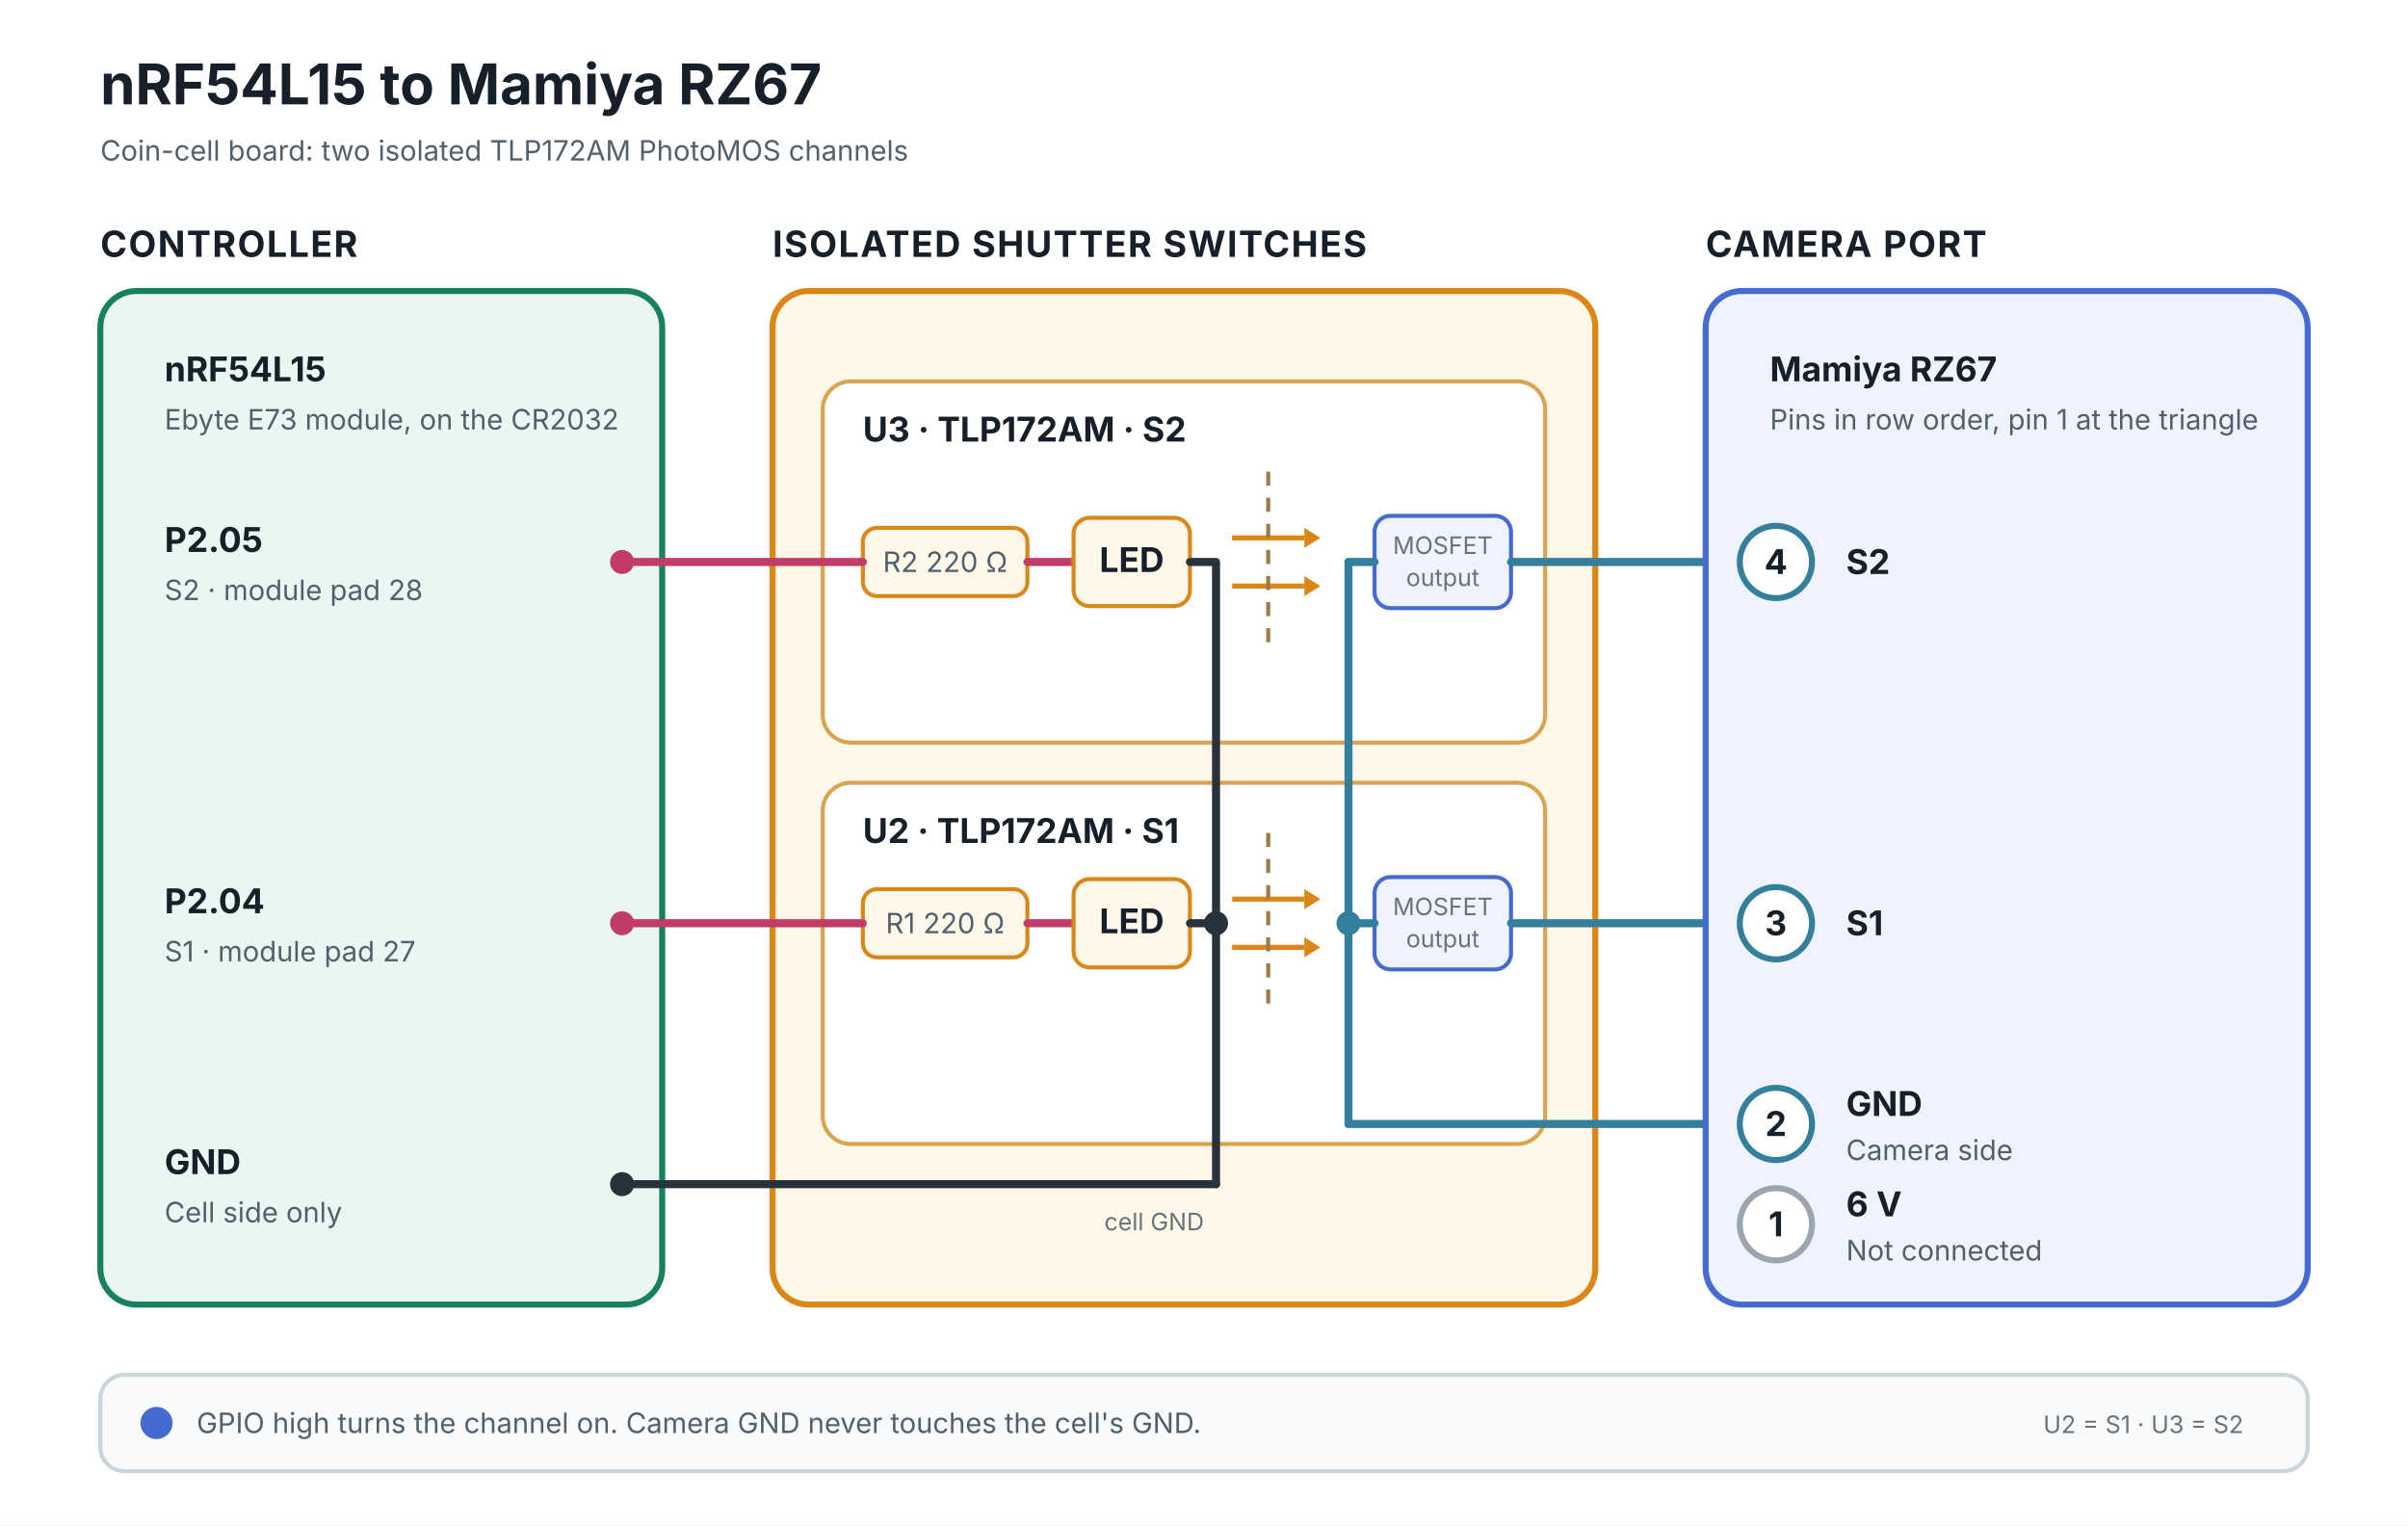
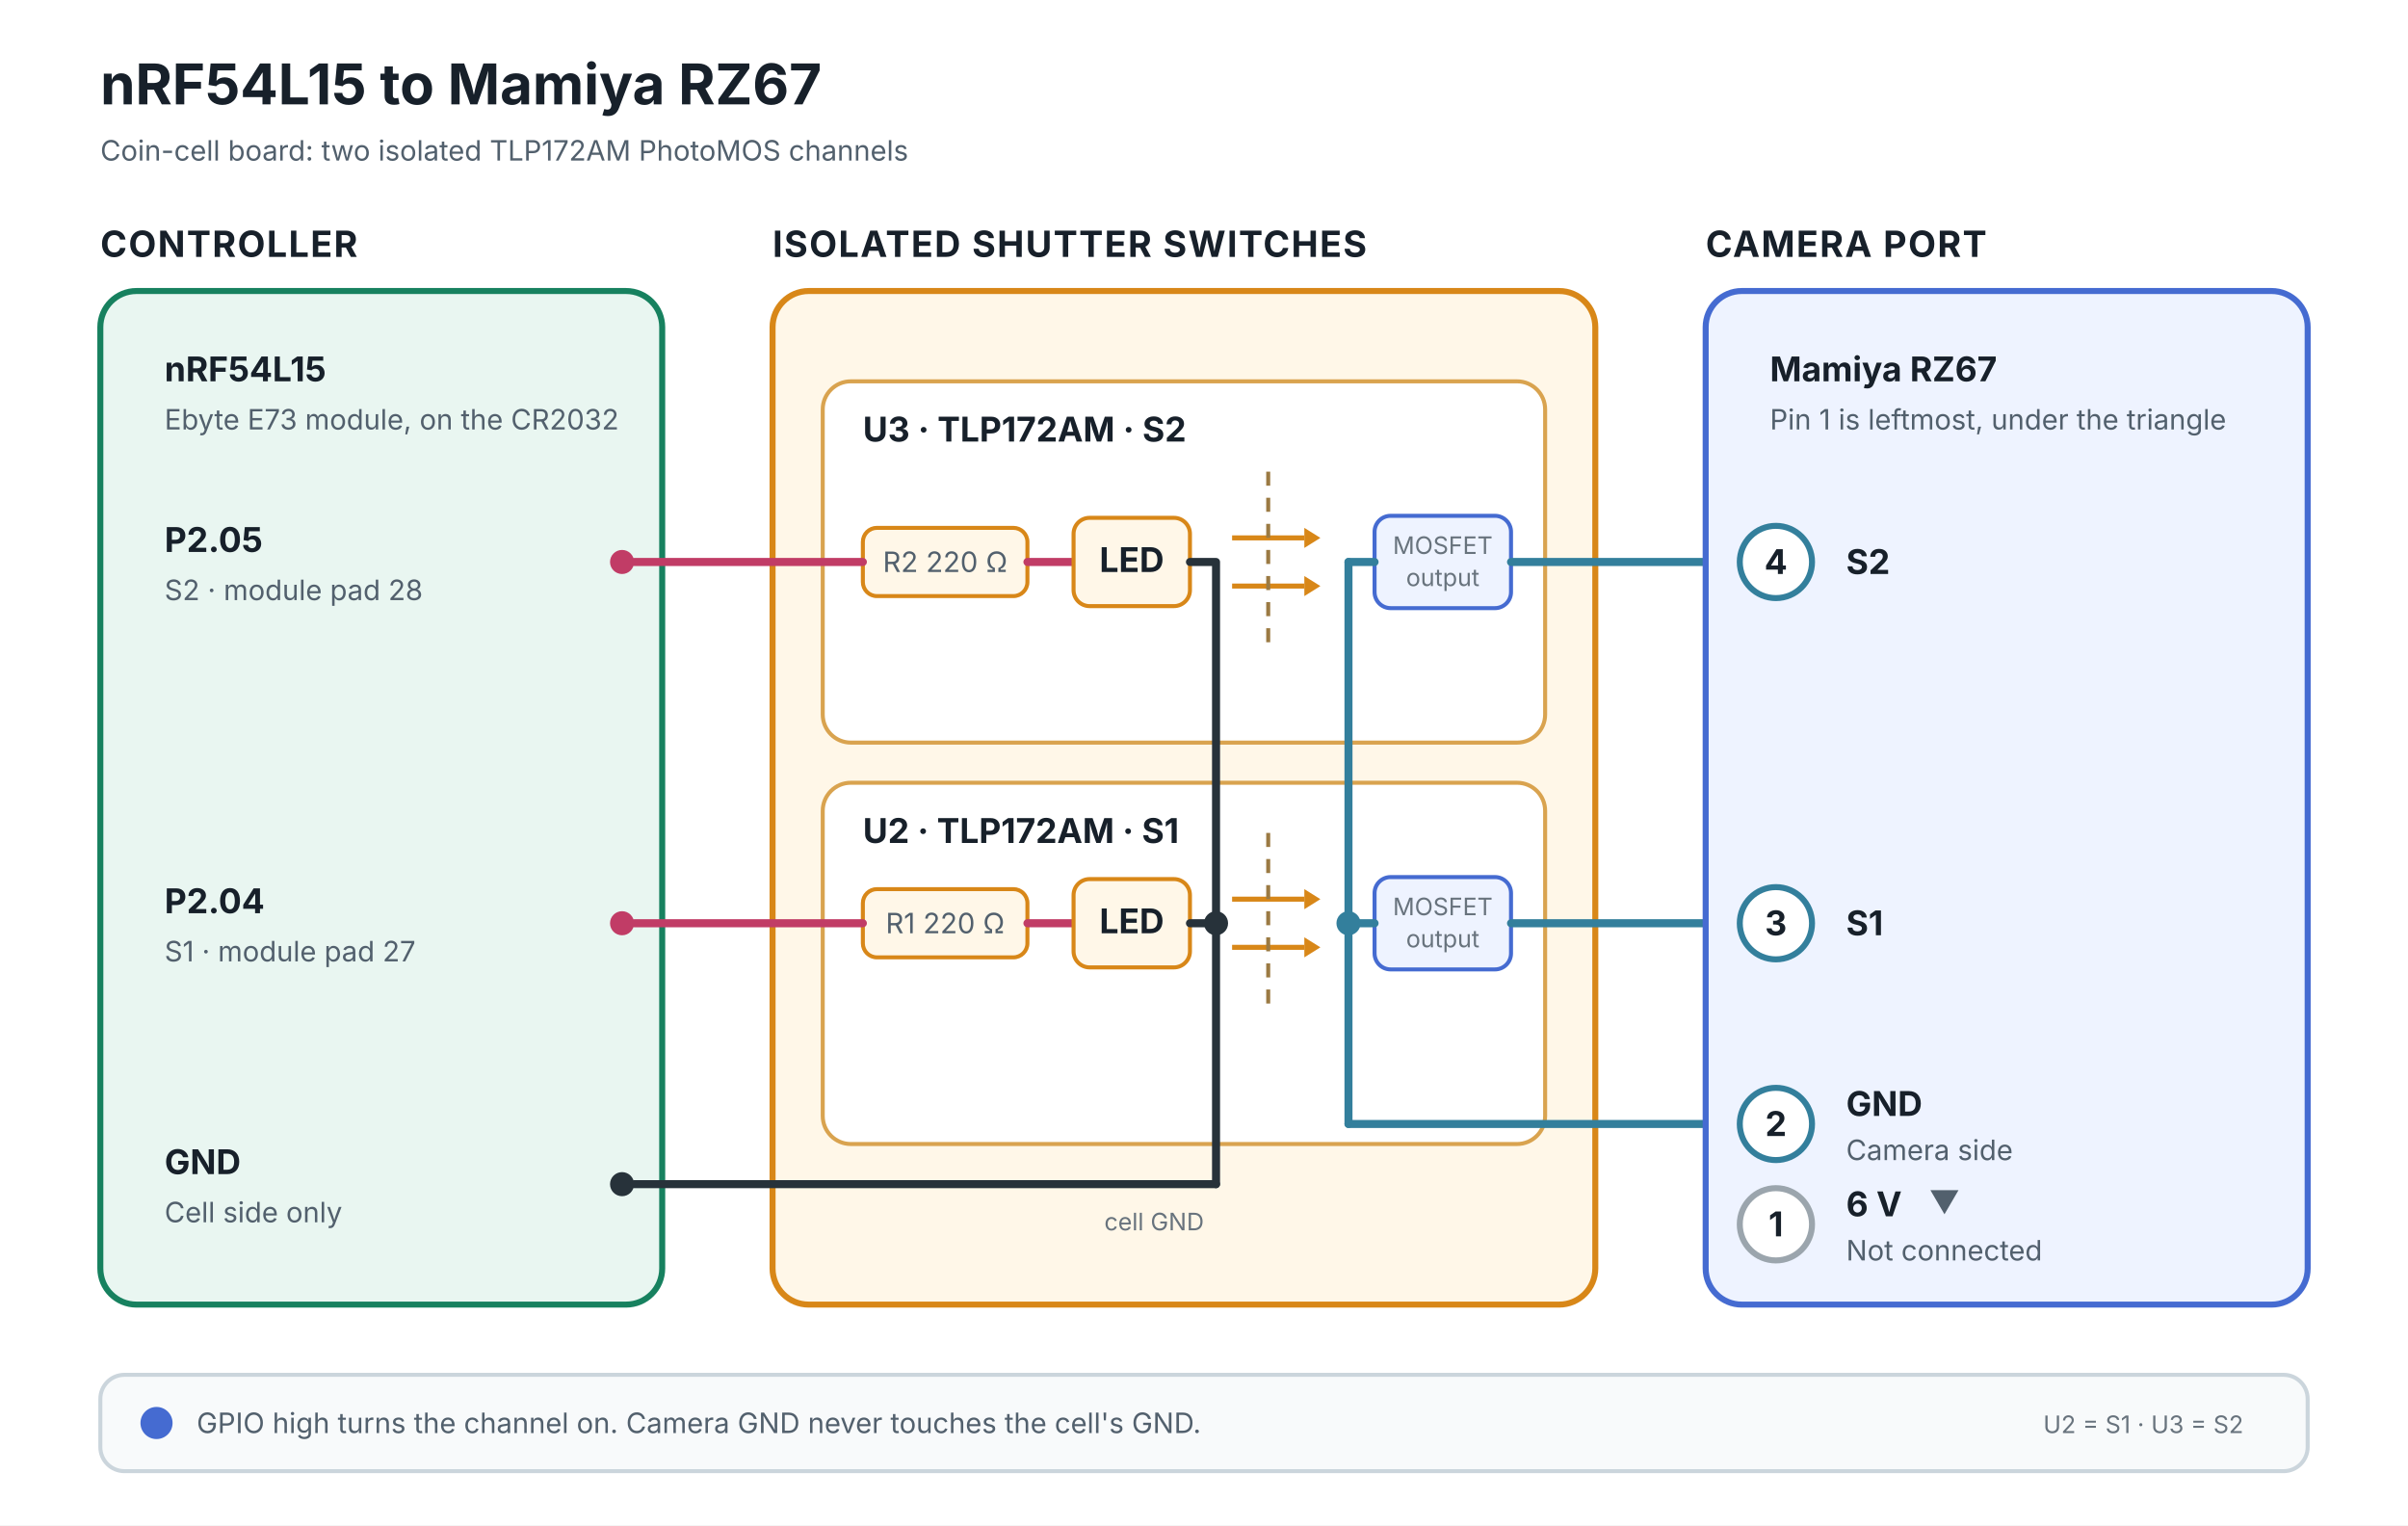
<svg xmlns="http://www.w3.org/2000/svg" width="1200" height="760" viewBox="0 0 1200 760" role="img" aria-labelledby="title description">
  <defs>
    <style>
      text { font-family: Inter, ui-sans-serif, system-ui, -apple-system, BlinkMacSystemFont, "Segoe UI", sans-serif; fill: #17202a; }
      .title { font-size: 28px; font-weight: 700; }
      .section { font-size: 18px; font-weight: 700; letter-spacing: .04em; }
      .label { font-size: 17px; font-weight: 650; }
      .small { font-size: 14px; fill: #52606d; }
      .tiny { font-size: 12px; fill: #68737d; }
      .board { fill: #e9f6f1; stroke: #17815f; stroke-width: 3; }
      .photo { fill: #fff7e8; stroke: #d88718; stroke-width: 3; }
      .camera { fill: #eef3ff; stroke: #456bd1; stroke-width: 3; }
      .channel { fill: #fff; stroke: #d9a34f; stroke-width: 2; }
      .drv { fill: none; stroke: #c13c66; stroke-width: 4; stroke-linecap: round; stroke-linejoin: round; }
      .gnd { fill: none; stroke: #27323a; stroke-width: 4; stroke-linecap: round; stroke-linejoin: round; }
      .out { fill: none; stroke: #337f9c; stroke-width: 4; stroke-linecap: round; stroke-linejoin: round; }
      .ray { stroke: #d88718; stroke-width: 2.5; }
      .iso { stroke: #9b7a43; stroke-width: 2; stroke-dasharray: 7 6; }
    </style>
  </defs>
  <rect width="1200" height="760" fill="#fff" />
  <text x="50" y="52" class="title">nRF54L15 to Mamiya RZ67</text>
  <text x="50" y="80" class="small">Coin-cell board: two isolated TLP172AM PhotoMOS channels</text>
  <text x="50" y="128" class="section">CONTROLLER</text>
  <rect x="50" y="145" width="280" height="505" rx="18" class="board" />
  <text x="82" y="190" class="label">nRF54L15</text>
  <text x="82" y="214" class="small">Ebyte E73 module, on the CR2032</text>
  <circle cx="310" cy="280" r="6" fill="#c13c66" />
  <text x="82" y="275" class="label">P2.05</text>
  <text x="82" y="299" class="small">S2 · module pad 28</text>
  <circle cx="310" cy="460" r="6" fill="#c13c66" />
  <text x="82" y="455" class="label">P2.04</text>
  <text x="82" y="479" class="small">S1 · module pad 27</text>
  <circle cx="310" cy="590" r="6" fill="#27323a" />
  <text x="82" y="585" class="label">GND</text>
  <text x="82" y="609" class="small">Cell side only</text>
  <text x="385" y="128" class="section">ISOLATED SHUTTER SWITCHES</text>
  <rect x="385" y="145" width="410" height="505" rx="18" class="photo" />
  <rect x="410" y="190" width="360" height="180" rx="14" class="channel" />
  <rect x="410" y="390" width="360" height="180" rx="14" class="channel" />
  <text x="430" y="220" class="label">U3 · TLP172AM · S2</text>
  <rect x="430" y="263" width="82" height="34" rx="7" fill="#fff7e8" stroke="#d88718" stroke-width="2" />
  <text x="471" y="285" text-anchor="middle" class="small">R2 220 Ω</text>
  <line x1="316" y1="280" x2="430" y2="280" class="drv" />
  <line x1="512" y1="280" x2="535" y2="280" class="drv" />
  <rect x="535" y="258" width="58" height="44" rx="8" fill="#fff7e8" stroke="#d88718" stroke-width="2" />
  <text x="564" y="285" text-anchor="middle" class="label">LED</text>
  <polyline points="593,280 606,280 606,590" class="gnd" />
  <line x1="614" y1="268" x2="650" y2="268" class="ray" />
  <polygon points="658,268 650,263 650,273" fill="#d88718" />
  <line x1="614" y1="292" x2="650" y2="292" class="ray" />
  <polygon points="658,292 650,287 650,297" fill="#d88718" />
  <line x1="632" y1="235" x2="632" y2="325" class="iso" />
  <rect x="685" y="257" width="68" height="46" rx="8" fill="#eef3ff" stroke="#456bd1" stroke-width="2" />
  <text x="719" y="276" text-anchor="middle" class="tiny">MOSFET</text>
  <text x="719" y="292" text-anchor="middle" class="tiny">output</text>
  <line x1="672" y1="280" x2="685" y2="280" class="out" />
  <line x1="753" y1="280" x2="867" y2="280" class="out" />
  <line x1="672" y1="280" x2="672" y2="560" class="out" />
  <text x="430" y="420" class="label">U2 · TLP172AM · S1</text>
  <rect x="430" y="443" width="82" height="34" rx="7" fill="#fff7e8" stroke="#d88718" stroke-width="2" />
  <text x="471" y="465" text-anchor="middle" class="small">R1 220 Ω</text>
  <line x1="316" y1="460" x2="430" y2="460" class="drv" />
  <line x1="512" y1="460" x2="535" y2="460" class="drv" />
  <rect x="535" y="438" width="58" height="44" rx="8" fill="#fff7e8" stroke="#d88718" stroke-width="2" />
  <text x="564" y="465" text-anchor="middle" class="label">LED</text>
  <line x1="593" y1="460" x2="606" y2="460" class="gnd" />
  <circle cx="606" cy="460" r="6" fill="#27323a" />
  <line x1="614" y1="448" x2="650" y2="448" class="ray" />
  <polygon points="658,448 650,443 650,453" fill="#d88718" />
  <line x1="614" y1="472" x2="650" y2="472" class="ray" />
  <polygon points="658,472 650,467 650,477" fill="#d88718" />
  <line x1="632" y1="415" x2="632" y2="505" class="iso" />
  <rect x="685" y="437" width="68" height="46" rx="8" fill="#eef3ff" stroke="#456bd1" stroke-width="2" />
  <text x="719" y="456" text-anchor="middle" class="tiny">MOSFET</text>
  <text x="719" y="472" text-anchor="middle" class="tiny">output</text>
  <line x1="672" y1="460" x2="685" y2="460" class="out" />
  <line x1="753" y1="460" x2="867" y2="460" class="out" />
  <circle cx="672" cy="460" r="6" fill="#337f9c" />
  <line x1="606" y1="590" x2="316" y2="590" class="gnd" />
  <text x="600" y="613" text-anchor="end" class="tiny">cell GND</text>
  <line x1="672" y1="560" x2="867" y2="560" class="out" />
  <text x="850" y="128" class="section">CAMERA PORT</text>
  <rect x="850" y="145" width="300" height="505" rx="18" class="camera" />
  <text x="882" y="190" class="label">Mamiya RZ67</text>
-   <text x="882" y="214" class="small">Pins in row order, pin 1 at the triangle</text>
+   <text x="882" y="214" class="small">Pin 1 is leftmost, under the triangle</text>
  <circle cx="885" cy="280" r="18" fill="#fff" stroke="#337f9c" stroke-width="3" />
  <text x="885" y="286" text-anchor="middle" class="label">4</text>
  <text x="920" y="286" class="label">S2</text>
  <circle cx="885" cy="460" r="18" fill="#fff" stroke="#337f9c" stroke-width="3" />
  <text x="885" y="466" text-anchor="middle" class="label">3</text>
  <text x="920" y="466" class="label">S1</text>
  <circle cx="885" cy="560" r="18" fill="#fff" stroke="#337f9c" stroke-width="3" />
  <text x="885" y="566" text-anchor="middle" class="label">2</text>
  <text x="920" y="556" class="label">GND</text>
  <text x="920" y="578" class="small">Camera side</text>
  <circle cx="885" cy="610" r="18" fill="#fff" stroke="#9ba5ad" stroke-width="3" />
  <text x="885" y="616" text-anchor="middle" class="label">1</text>
+   <polygon points="962,593 976,593 969,605" fill="#52606d" />
  <text x="920" y="606" class="label">6 V</text>
  <text x="920" y="628" class="small">Not connected</text>
  <rect x="50" y="685" width="1100" height="48" rx="12" fill="#f8fafb" stroke="#cbd5dc" stroke-width="2" />
  <circle cx="78" cy="709" r="8" fill="#456bd1" />
  <text x="98" y="714" class="small">GPIO high turns the channel on. Camera GND never touches the cell's GND.</text>
  <text x="1118" y="714" text-anchor="end" class="tiny">U2 = S1 · U3 = S2</text>
</svg>
